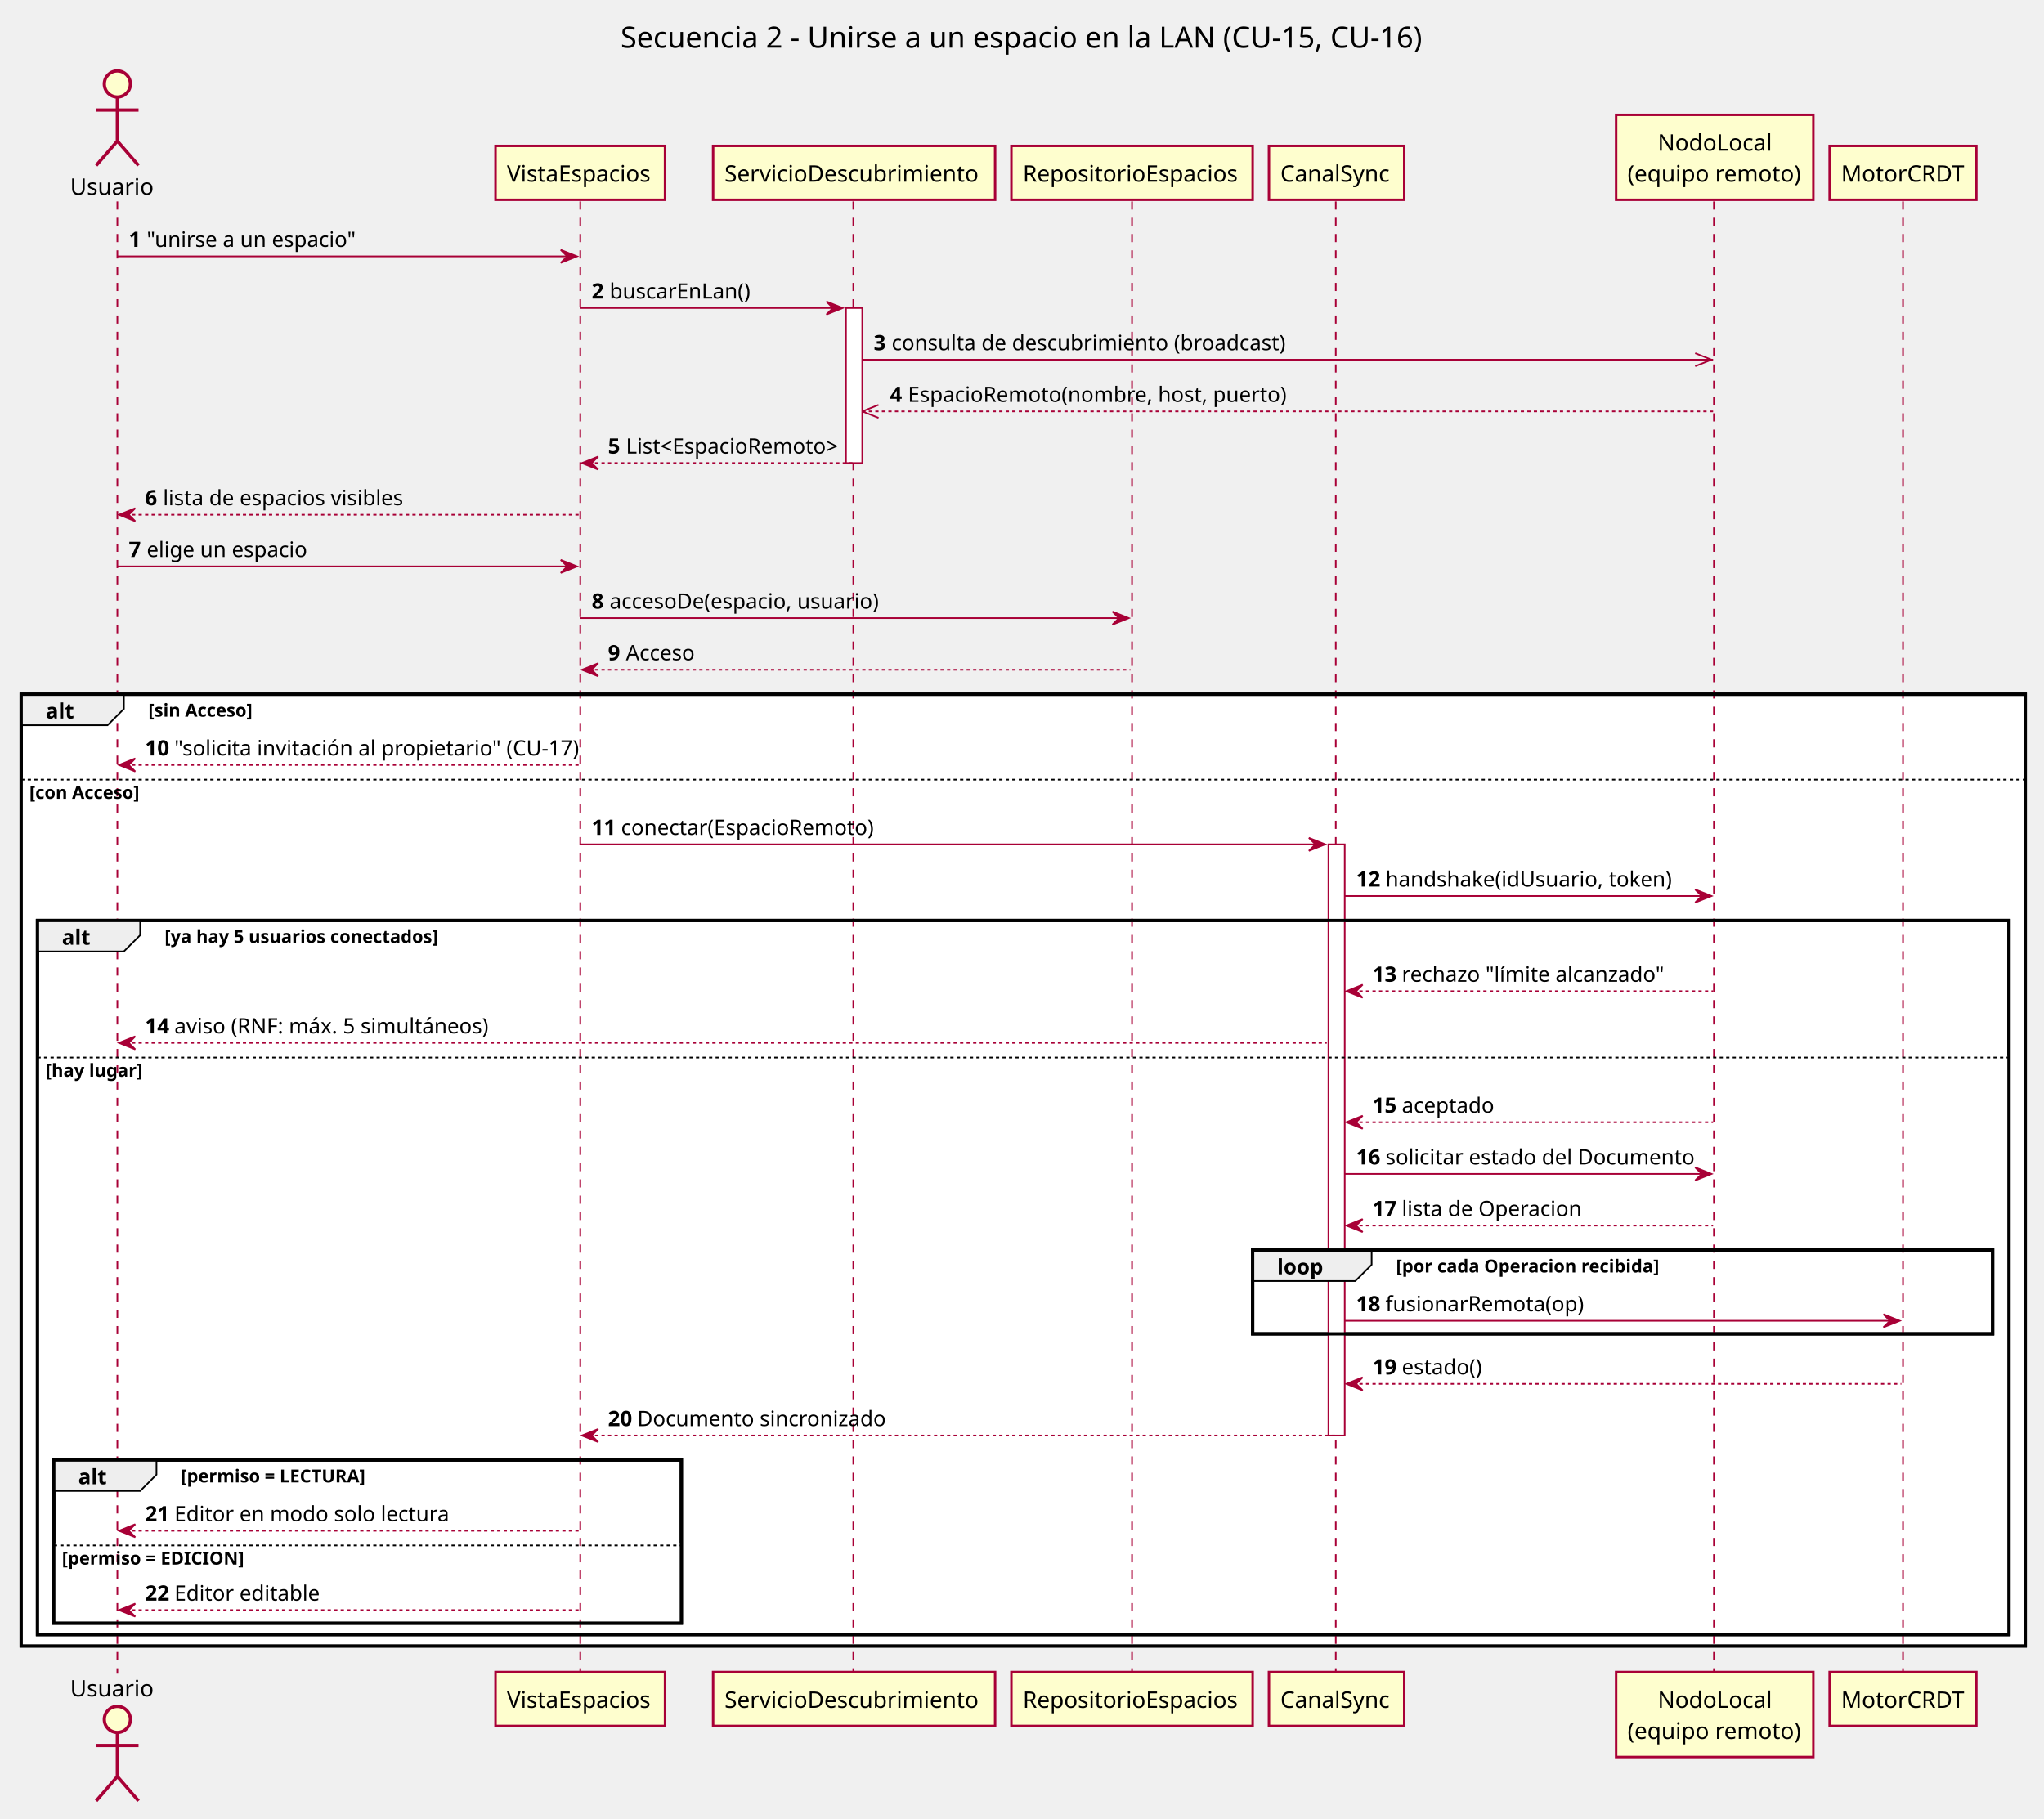
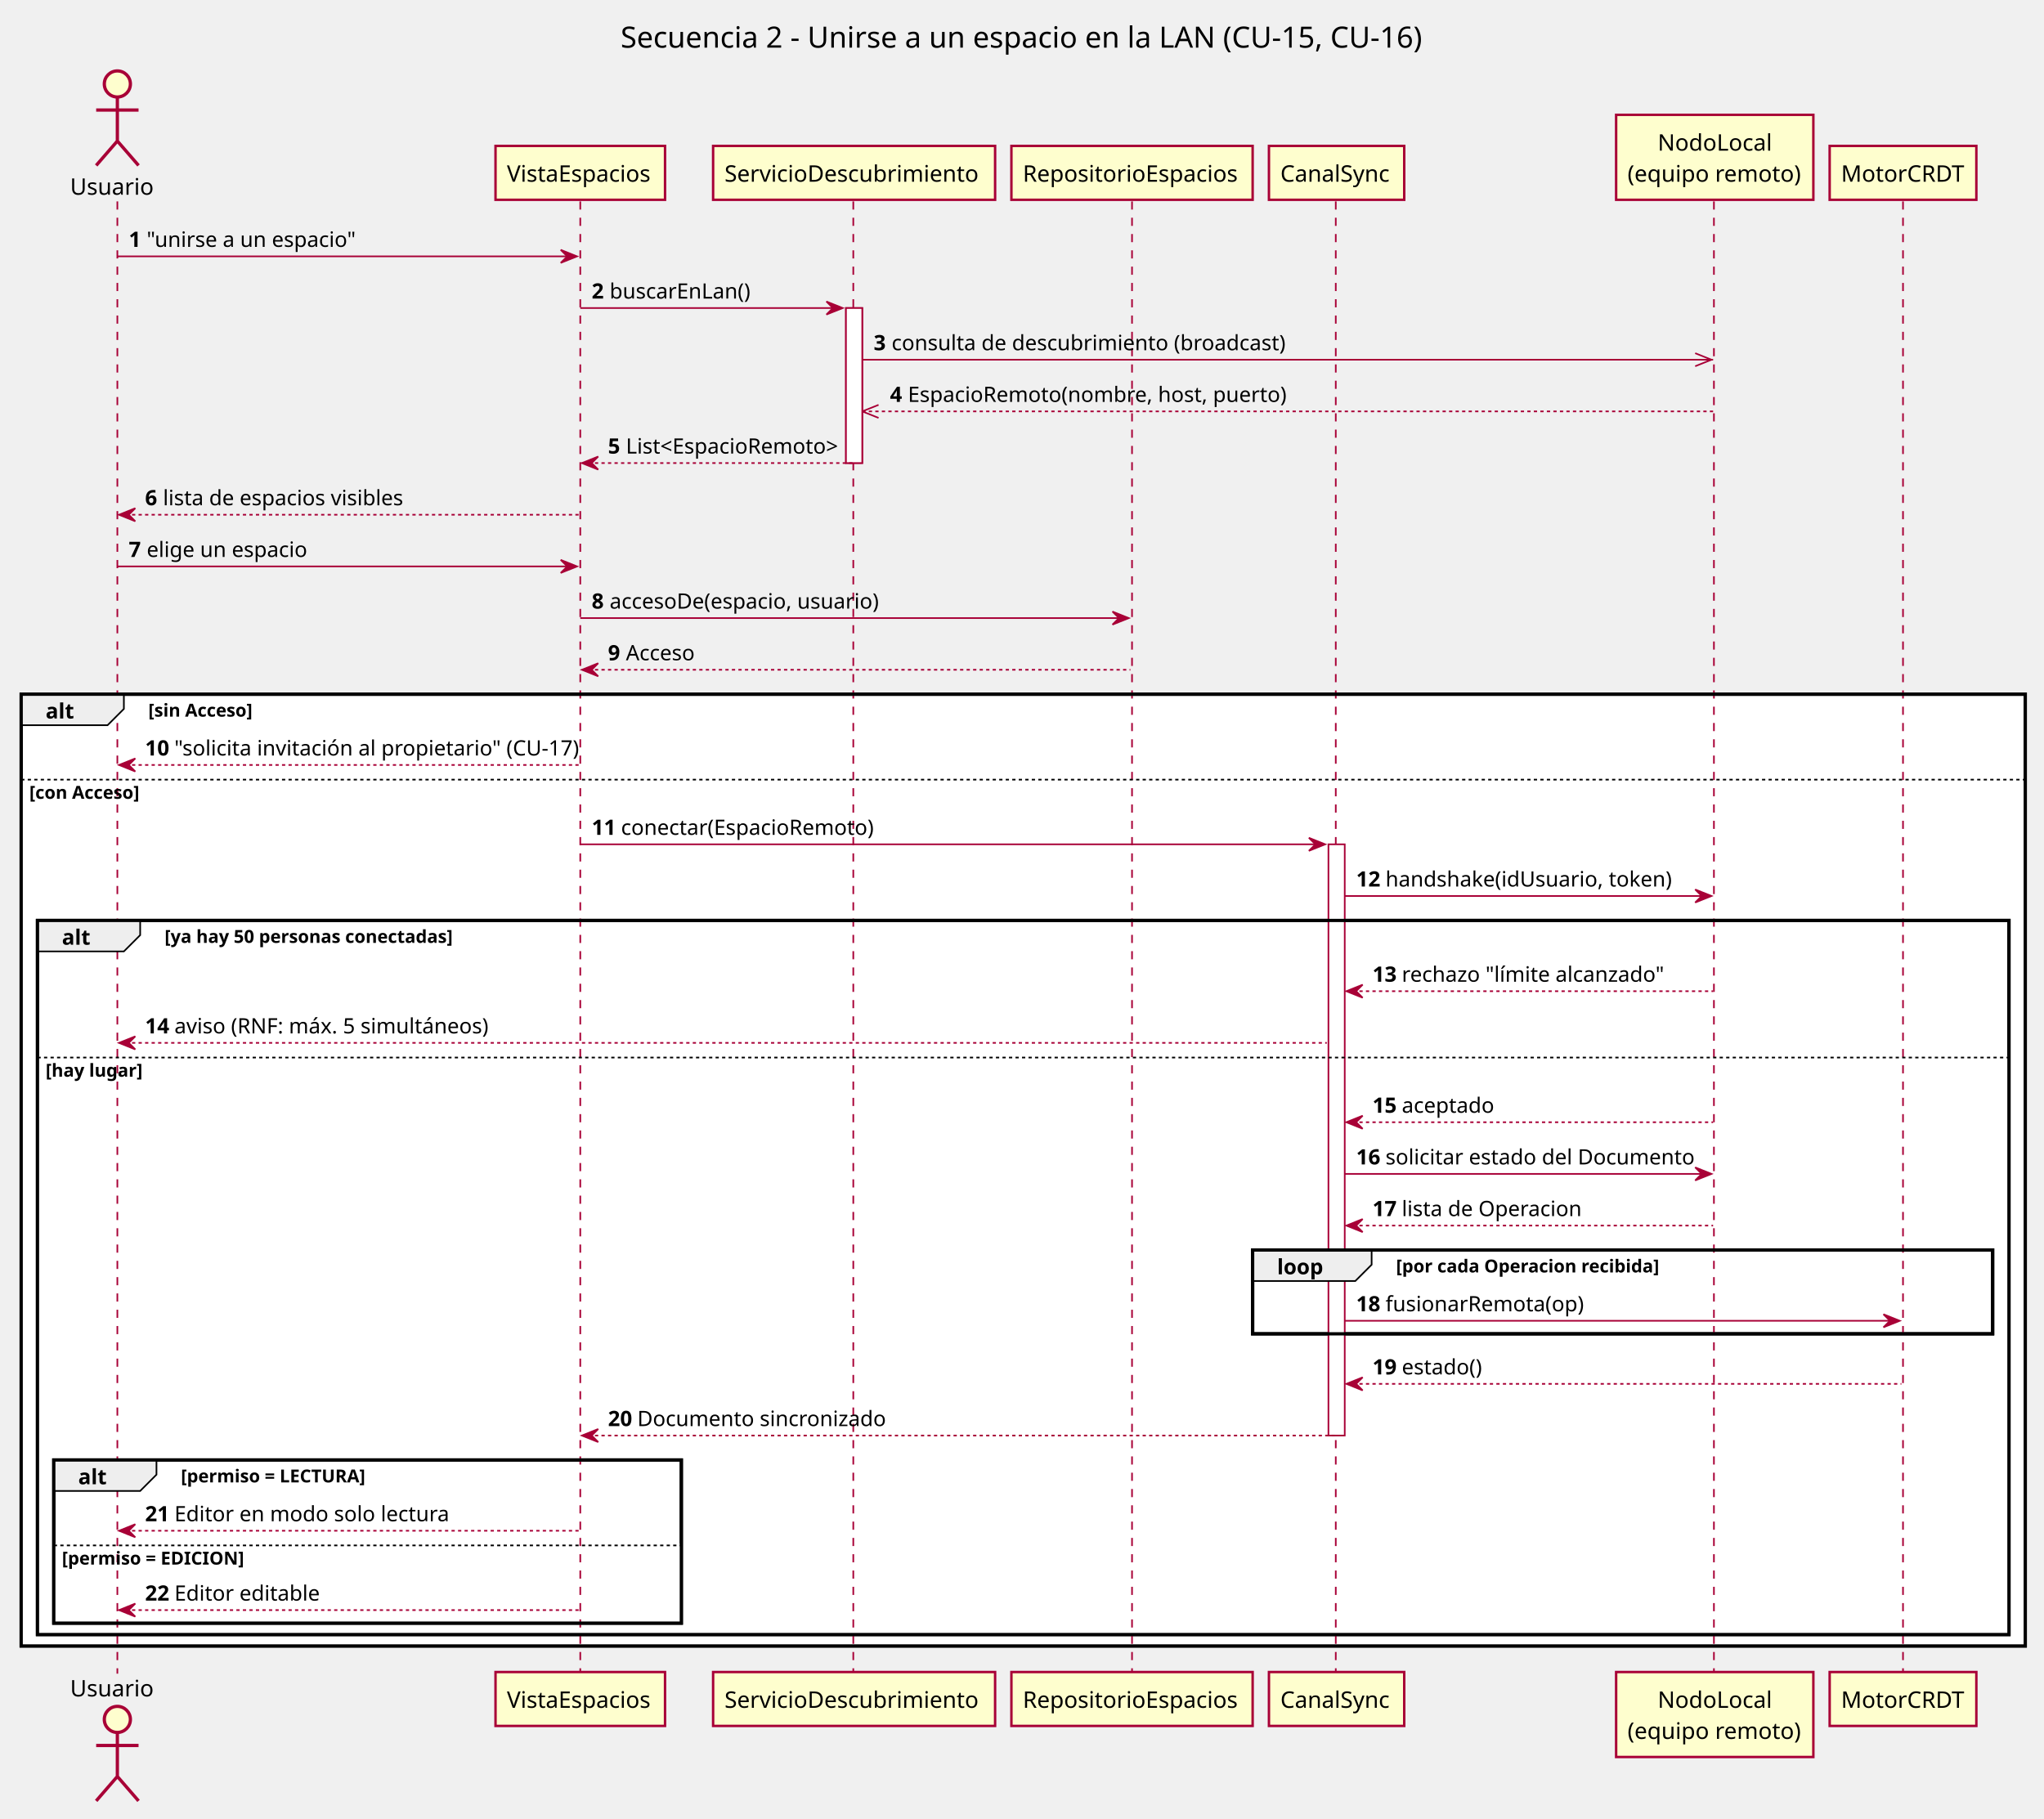
<svg xmlns="http://www.w3.org/2000/svg" contentScriptType="application/ecmascript" contentStyleType="text/css" height="1116px" preserveAspectRatio="none" style="width:1254px;height:1116px;" version="1.1" viewBox="0 0 1254 1116" width="1254px" zoomAndPan="magnify">
  <defs />
  <g>
    <text fill="#000000" font-family="sans-serif" font-size="18" lengthAdjust="spacingAndGlyphs" textLength="494" x="380.75" y="29.242">Secuencia 2 - Unirse a un espacio en la LAN (CU-15, CU-16)</text>
    <rect fill="#FFFFFF" height="95.118" style="stroke: #A80036; stroke-width: 1.0;" width="10" x="519" y="188.996" />
    <rect fill="#FFFFFF" height="362.748" style="stroke: #A80036; stroke-width: 1.0;" width="10" x="815" y="518.038" />
    <rect fill="#FFFFFF" height="583.948" style="stroke: #000000; stroke-width: 2.0;" width="1229.5" x="13" y="425.938" />
    <rect fill="#FFFFFF" height="532.536" style="stroke: none; stroke-width: 1.0;" width="1229.5" x="13" y="477.35" />
    <rect fill="#FFFFFF" height="438.142" style="stroke: #000000; stroke-width: 2.0;" width="1209.5" x="23" y="564.744" />
    <rect fill="#FFFFFF" height="355.024" style="stroke: none; stroke-width: 1.0;" width="1209.5" x="23" y="647.862" />
    <rect fill="#FFFFFF" height="51.412" style="stroke: #000000; stroke-width: 2.0;" width="454" x="768.5" y="766.962" />
    <rect fill="#FFFFFF" height="100.1" style="stroke: #000000; stroke-width: 2.0;" width="385" x="33" y="895.786" />
    <rect fill="#FFFFFF" height="48.688" style="stroke: none; stroke-width: 1.0;" width="385" x="33" y="947.198" />
    <line style="stroke: #A80036; stroke-width: 1.0; stroke-dasharray: 5.0,5.0;" x1="72" x2="72" y1="123.584" y2="1026.886" />
    <line style="stroke: #A80036; stroke-width: 1.0; stroke-dasharray: 5.0,5.0;" x1="356" x2="356" y1="123.584" y2="1026.886" />
    <line style="stroke: #A80036; stroke-width: 1.0; stroke-dasharray: 5.0,5.0;" x1="523.5" x2="523.5" y1="123.584" y2="1026.886" />
    <line style="stroke: #A80036; stroke-width: 1.0; stroke-dasharray: 5.0,5.0;" x1="694.5" x2="694.5" y1="123.584" y2="1026.886" />
    <line style="stroke: #A80036; stroke-width: 1.0; stroke-dasharray: 5.0,5.0;" x1="819.5" x2="819.5" y1="123.584" y2="1026.886" />
    <line style="stroke: #A80036; stroke-width: 1.0; stroke-dasharray: 5.0,5.0;" x1="1051.5" x2="1051.5" y1="123.584" y2="1026.886" />
    <line style="stroke: #A80036; stroke-width: 1.0; stroke-dasharray: 5.0,5.0;" x1="1167.5" x2="1167.5" y1="123.584" y2="1026.886" />
    <text fill="#000000" font-family="sans-serif" font-size="14" lengthAdjust="spacingAndGlyphs" textLength="52" x="43" y="119.482">Usuario</text>
    <ellipse cx="72" cy="51.516" fill="#FEFECE" rx="8" ry="8" style="stroke: #A80036; stroke-width: 2.0;" />
    <path d="M72,59.516 L72,86.516 M59,67.516 L85,67.516 M72,86.516 L59,101.516 M72,86.516 L85,101.516 " fill="none" style="stroke: #A80036; stroke-width: 2.0;" />
    <text fill="#000000" font-family="sans-serif" font-size="14" lengthAdjust="spacingAndGlyphs" textLength="52" x="43" y="1040.852">Usuario</text>
    <ellipse cx="72" cy="1054.954" fill="#FEFECE" rx="8" ry="8" style="stroke: #A80036; stroke-width: 2.0;" />
    <path d="M72,1062.954 L72,1089.954 M59,1070.954 L85,1070.954 M72,1089.954 L59,1104.954 M72,1089.954 L85,1104.954 " fill="none" style="stroke: #A80036; stroke-width: 2.0;" />
    <rect fill="#FEFECE" height="33.068" style="stroke: #A80036; stroke-width: 1.5;" width="104" x="304" y="89.516" />
    <text fill="#000000" font-family="sans-serif" font-size="14" lengthAdjust="spacingAndGlyphs" textLength="90" x="311" y="111.482">VistaEspacios</text>
    <rect fill="#FEFECE" height="33.068" style="stroke: #A80036; stroke-width: 1.5;" width="104" x="304" y="1025.886" />
    <text fill="#000000" font-family="sans-serif" font-size="14" lengthAdjust="spacingAndGlyphs" textLength="90" x="311" y="1047.852">VistaEspacios</text>
    <rect fill="#FEFECE" height="33.068" style="stroke: #A80036; stroke-width: 1.5;" width="173" x="437.5" y="89.516" />
    <text fill="#000000" font-family="sans-serif" font-size="14" lengthAdjust="spacingAndGlyphs" textLength="159" x="444.5" y="111.482">ServicioDescubrimiento</text>
    <rect fill="#FEFECE" height="33.068" style="stroke: #A80036; stroke-width: 1.5;" width="173" x="437.5" y="1025.886" />
    <text fill="#000000" font-family="sans-serif" font-size="14" lengthAdjust="spacingAndGlyphs" textLength="159" x="444.5" y="1047.852">ServicioDescubrimiento</text>
    <rect fill="#FEFECE" height="33.068" style="stroke: #A80036; stroke-width: 1.5;" width="148" x="620.5" y="89.516" />
    <text fill="#000000" font-family="sans-serif" font-size="14" lengthAdjust="spacingAndGlyphs" textLength="134" x="627.5" y="111.482">RepositorioEspacios</text>
    <rect fill="#FEFECE" height="33.068" style="stroke: #A80036; stroke-width: 1.5;" width="148" x="620.5" y="1025.886" />
    <text fill="#000000" font-family="sans-serif" font-size="14" lengthAdjust="spacingAndGlyphs" textLength="134" x="627.5" y="1047.852">RepositorioEspacios</text>
    <rect fill="#FEFECE" height="33.068" style="stroke: #A80036; stroke-width: 1.5;" width="83" x="778.5" y="89.516" />
    <text fill="#000000" font-family="sans-serif" font-size="14" lengthAdjust="spacingAndGlyphs" textLength="69" x="785.5" y="111.482">CanalSync</text>
    <rect fill="#FEFECE" height="33.068" style="stroke: #A80036; stroke-width: 1.5;" width="83" x="778.5" y="1025.886" />
    <text fill="#000000" font-family="sans-serif" font-size="14" lengthAdjust="spacingAndGlyphs" textLength="69" x="785.5" y="1047.852">CanalSync</text>
    <rect fill="#FEFECE" height="52.136" style="stroke: #A80036; stroke-width: 1.5;" width="121" x="991.5" y="70.448" />
    <text fill="#000000" font-family="sans-serif" font-size="14" lengthAdjust="spacingAndGlyphs" textLength="70" x="1017" y="92.414">NodoLocal</text>
    <text fill="#000000" font-family="sans-serif" font-size="14" lengthAdjust="spacingAndGlyphs" textLength="107" x="998.5" y="111.482">(equipo remoto)</text>
    <rect fill="#FEFECE" height="52.136" style="stroke: #A80036; stroke-width: 1.5;" width="121" x="991.5" y="1025.886" />
    <text fill="#000000" font-family="sans-serif" font-size="14" lengthAdjust="spacingAndGlyphs" textLength="70" x="1017" y="1047.852">NodoLocal</text>
    <text fill="#000000" font-family="sans-serif" font-size="14" lengthAdjust="spacingAndGlyphs" textLength="107" x="998.5" y="1066.92">(equipo remoto)</text>
    <rect fill="#FEFECE" height="33.068" style="stroke: #A80036; stroke-width: 1.5;" width="90" x="1122.5" y="89.516" />
    <text fill="#000000" font-family="sans-serif" font-size="14" lengthAdjust="spacingAndGlyphs" textLength="76" x="1129.5" y="111.482">MotorCRDT</text>
    <rect fill="#FEFECE" height="33.068" style="stroke: #A80036; stroke-width: 1.5;" width="90" x="1122.5" y="1025.886" />
    <text fill="#000000" font-family="sans-serif" font-size="14" lengthAdjust="spacingAndGlyphs" textLength="76" x="1129.5" y="1047.852">MotorCRDT</text>
    <rect fill="#FFFFFF" height="95.118" style="stroke: #A80036; stroke-width: 1.0;" width="10" x="519" y="188.996" />
    <rect fill="#FFFFFF" height="362.748" style="stroke: #A80036; stroke-width: 1.0;" width="10" x="815" y="518.038" />
    <polygon fill="#A80036" points="344,153.29,354,157.29,344,161.29,348,157.29" style="stroke: #A80036; stroke-width: 1.0;" />
    <line style="stroke: #A80036; stroke-width: 1.0;" x1="72" x2="350" y1="157.29" y2="157.29" />
    <text fill="#000000" font-family="sans-serif" font-size="13" font-weight="bold" lengthAdjust="spacingAndGlyphs" textLength="7" x="79" y="151.481">1</text>
    <text fill="#000000" font-family="sans-serif" font-size="13" lengthAdjust="spacingAndGlyphs" textLength="124" x="90" y="151.481">"unirse a un espacio"</text>
    <polygon fill="#A80036" points="507,184.996,517,188.996,507,192.996,511,188.996" style="stroke: #A80036; stroke-width: 1.0;" />
    <line style="stroke: #A80036; stroke-width: 1.0;" x1="356" x2="513" y1="188.996" y2="188.996" />
    <text fill="#000000" font-family="sans-serif" font-size="13" font-weight="bold" lengthAdjust="spacingAndGlyphs" textLength="7" x="363" y="183.187">2</text>
    <text fill="#000000" font-family="sans-serif" font-size="13" lengthAdjust="spacingAndGlyphs" textLength="85" x="374" y="183.187">buscarEnLan()</text>
    <line style="stroke: #A80036; stroke-width: 1.0;" x1="1050" x2="1040" y1="220.702" y2="216.702" />
    <line style="stroke: #A80036; stroke-width: 1.0;" x1="1050" x2="1040" y1="220.702" y2="224.702" />
    <line style="stroke: #A80036; stroke-width: 1.0;" x1="529" x2="1051" y1="220.702" y2="220.702" />
    <text fill="#000000" font-family="sans-serif" font-size="13" font-weight="bold" lengthAdjust="spacingAndGlyphs" textLength="7" x="536" y="214.893">3</text>
    <text fill="#000000" font-family="sans-serif" font-size="13" lengthAdjust="spacingAndGlyphs" textLength="237" x="547" y="214.893">consulta de descubrimiento (broadcast)</text>
    <line style="stroke: #A80036; stroke-width: 1.0;" x1="529" x2="539" y1="252.408" y2="248.408" />
    <line style="stroke: #A80036; stroke-width: 1.0;" x1="529" x2="539" y1="252.408" y2="256.408" />
    <line style="stroke: #A80036; stroke-width: 1.0; stroke-dasharray: 2.0,2.0;" x1="529" x2="1051" y1="252.408" y2="252.408" />
    <text fill="#000000" font-family="sans-serif" font-size="13" font-weight="bold" lengthAdjust="spacingAndGlyphs" textLength="7" x="546" y="246.599">4</text>
    <text fill="#000000" font-family="sans-serif" font-size="13" lengthAdjust="spacingAndGlyphs" textLength="229" x="557" y="246.599">EspacioRemoto(nombre, host, puerto)</text>
    <polygon fill="#A80036" points="367,280.114,357,284.114,367,288.114,363,284.114" style="stroke: #A80036; stroke-width: 1.0;" />
    <line style="stroke: #A80036; stroke-width: 1.0; stroke-dasharray: 2.0,2.0;" x1="361" x2="523" y1="284.114" y2="284.114" />
    <text fill="#000000" font-family="sans-serif" font-size="13" font-weight="bold" lengthAdjust="spacingAndGlyphs" textLength="7" x="373" y="278.305">5</text>
    <text fill="#000000" font-family="sans-serif" font-size="13" lengthAdjust="spacingAndGlyphs" textLength="128" x="384" y="278.305">List&lt;EspacioRemoto&gt;</text>
    <polygon fill="#A80036" points="83,311.82,73,315.82,83,319.82,79,315.82" style="stroke: #A80036; stroke-width: 1.0;" />
    <line style="stroke: #A80036; stroke-width: 1.0; stroke-dasharray: 2.0,2.0;" x1="77" x2="355" y1="315.82" y2="315.82" />
    <text fill="#000000" font-family="sans-serif" font-size="13" font-weight="bold" lengthAdjust="spacingAndGlyphs" textLength="7" x="89" y="310.011">6</text>
    <text fill="#000000" font-family="sans-serif" font-size="13" lengthAdjust="spacingAndGlyphs" textLength="142" x="100" y="310.011">lista de espacios visibles</text>
    <polygon fill="#A80036" points="344,343.526,354,347.526,344,351.526,348,347.526" style="stroke: #A80036; stroke-width: 1.0;" />
    <line style="stroke: #A80036; stroke-width: 1.0;" x1="72" x2="350" y1="347.526" y2="347.526" />
    <text fill="#000000" font-family="sans-serif" font-size="13" font-weight="bold" lengthAdjust="spacingAndGlyphs" textLength="7" x="79" y="341.717">7</text>
    <text fill="#000000" font-family="sans-serif" font-size="13" lengthAdjust="spacingAndGlyphs" textLength="95" x="90" y="341.717">elige un espacio</text>
    <polygon fill="#A80036" points="682.5,375.232,692.5,379.232,682.5,383.232,686.5,379.232" style="stroke: #A80036; stroke-width: 1.0;" />
    <line style="stroke: #A80036; stroke-width: 1.0;" x1="356" x2="688.5" y1="379.232" y2="379.232" />
    <text fill="#000000" font-family="sans-serif" font-size="13" font-weight="bold" lengthAdjust="spacingAndGlyphs" textLength="7" x="363" y="373.423">8</text>
    <text fill="#000000" font-family="sans-serif" font-size="13" lengthAdjust="spacingAndGlyphs" textLength="160" x="374" y="373.423">accesoDe(espacio, usuario)</text>
    <polygon fill="#A80036" points="367,406.938,357,410.938,367,414.938,363,410.938" style="stroke: #A80036; stroke-width: 1.0;" />
    <line style="stroke: #A80036; stroke-width: 1.0; stroke-dasharray: 2.0,2.0;" x1="361" x2="693.5" y1="410.938" y2="410.938" />
    <text fill="#000000" font-family="sans-serif" font-size="13" font-weight="bold" lengthAdjust="spacingAndGlyphs" textLength="7" x="373" y="405.129">9</text>
    <text fill="#000000" font-family="sans-serif" font-size="13" lengthAdjust="spacingAndGlyphs" textLength="41" x="384" y="405.129">Acceso</text>
    <path d="M13,425.938 L76,425.938 L76,434.938 L66,444.938 L13,444.938 L13,425.938 " fill="#EEEEEE" style="stroke: #000000; stroke-width: 1.0;" />
    <rect fill="none" height="583.948" style="stroke: #000000; stroke-width: 2.0;" width="1229.5" x="13" y="425.938" />
    <text fill="#000000" font-family="sans-serif" font-size="13" font-weight="bold" lengthAdjust="spacingAndGlyphs" textLength="18" x="28" y="440.835">alt</text>
    <text fill="#000000" font-family="sans-serif" font-size="11" font-weight="bold" lengthAdjust="spacingAndGlyphs" textLength="65" x="91" y="439.697">[sin Acceso]</text>
    <polygon fill="#A80036" points="83,465.35,73,469.35,83,473.35,79,469.35" style="stroke: #A80036; stroke-width: 1.0;" />
    <line style="stroke: #A80036; stroke-width: 1.0; stroke-dasharray: 2.0,2.0;" x1="77" x2="355" y1="469.35" y2="469.35" />
    <text fill="#000000" font-family="sans-serif" font-size="13" font-weight="bold" lengthAdjust="spacingAndGlyphs" textLength="14" x="89" y="463.541">10</text>
    <text fill="#000000" font-family="sans-serif" font-size="13" lengthAdjust="spacingAndGlyphs" textLength="242" x="107" y="463.541">"solicita invitación al propietario" (CU-17)</text>
    <line style="stroke: #000000; stroke-width: 1.0; stroke-dasharray: 2.0,2.0;" x1="13" x2="1242.5" y1="478.35" y2="478.35" />
    <text fill="#000000" font-family="sans-serif" font-size="11" font-weight="bold" lengthAdjust="spacingAndGlyphs" textLength="70" x="18" y="490.109">[con Acceso]</text>
    <polygon fill="#A80036" points="803,514.038,813,518.038,803,522.038,807,518.038" style="stroke: #A80036; stroke-width: 1.0;" />
    <line style="stroke: #A80036; stroke-width: 1.0;" x1="356" x2="809" y1="518.038" y2="518.038" />
    <text fill="#000000" font-family="sans-serif" font-size="13" font-weight="bold" lengthAdjust="spacingAndGlyphs" textLength="14" x="363" y="512.229">11</text>
    <text fill="#000000" font-family="sans-serif" font-size="13" lengthAdjust="spacingAndGlyphs" textLength="153" x="381" y="512.229">conectar(EspacioRemoto)</text>
    <polygon fill="#A80036" points="1040,545.744,1050,549.744,1040,553.744,1044,549.744" style="stroke: #A80036; stroke-width: 1.0;" />
    <line style="stroke: #A80036; stroke-width: 1.0;" x1="825" x2="1046" y1="549.744" y2="549.744" />
    <text fill="#000000" font-family="sans-serif" font-size="13" font-weight="bold" lengthAdjust="spacingAndGlyphs" textLength="14" x="832" y="543.935">12</text>
    <text fill="#000000" font-family="sans-serif" font-size="13" lengthAdjust="spacingAndGlyphs" textLength="173" x="850" y="543.935">handshake(idUsuario, token)</text>
    <path d="M23,564.744 L86,564.744 L86,573.744 L76,583.744 L23,583.744 L23,564.744 " fill="#EEEEEE" style="stroke: #000000; stroke-width: 1.0;" />
    <rect fill="none" height="438.142" style="stroke: #000000; stroke-width: 2.0;" width="1209.5" x="23" y="564.744" />
    <text fill="#000000" font-family="sans-serif" font-size="13" font-weight="bold" lengthAdjust="spacingAndGlyphs" textLength="18" x="38" y="579.641">alt</text>
-     <text fill="#000000" font-family="sans-serif" font-size="11" font-weight="bold" lengthAdjust="spacingAndGlyphs" textLength="169" x="101" y="578.503">[ya hay 5 usuarios conectados]</text>
+     <text fill="#000000" font-family="sans-serif" font-size="11" font-weight="bold" lengthAdjust="spacingAndGlyphs" textLength="179" x="101" y="578.503">[ya hay 50 personas conectadas]</text>
    <polygon fill="#A80036" points="836,604.156,826,608.156,836,612.156,832,608.156" style="stroke: #A80036; stroke-width: 1.0;" />
    <line style="stroke: #A80036; stroke-width: 1.0; stroke-dasharray: 2.0,2.0;" x1="830" x2="1051" y1="608.156" y2="608.156" />
    <text fill="#000000" font-family="sans-serif" font-size="13" font-weight="bold" lengthAdjust="spacingAndGlyphs" textLength="14" x="842" y="602.347">13</text>
    <text fill="#000000" font-family="sans-serif" font-size="13" lengthAdjust="spacingAndGlyphs" textLength="156" x="860" y="602.347">rechazo "límite alcanzado"</text>
    <polygon fill="#A80036" points="83,635.862,73,639.862,83,643.862,79,639.862" style="stroke: #A80036; stroke-width: 1.0;" />
    <line style="stroke: #A80036; stroke-width: 1.0; stroke-dasharray: 2.0,2.0;" x1="77" x2="814" y1="639.862" y2="639.862" />
    <text fill="#000000" font-family="sans-serif" font-size="13" font-weight="bold" lengthAdjust="spacingAndGlyphs" textLength="14" x="89" y="634.053">14</text>
    <text fill="#000000" font-family="sans-serif" font-size="13" lengthAdjust="spacingAndGlyphs" textLength="188" x="107" y="634.053">aviso (RNF: máx. 5 simultáneos)</text>
    <line style="stroke: #000000; stroke-width: 1.0; stroke-dasharray: 2.0,2.0;" x1="23" x2="1232.5" y1="648.862" y2="648.862" />
    <text fill="#000000" font-family="sans-serif" font-size="11" font-weight="bold" lengthAdjust="spacingAndGlyphs" textLength="60" x="28" y="660.621">[hay lugar]</text>
    <polygon fill="#A80036" points="836,684.55,826,688.55,836,692.55,832,688.55" style="stroke: #A80036; stroke-width: 1.0;" />
    <line style="stroke: #A80036; stroke-width: 1.0; stroke-dasharray: 2.0,2.0;" x1="830" x2="1051" y1="688.55" y2="688.55" />
    <text fill="#000000" font-family="sans-serif" font-size="13" font-weight="bold" lengthAdjust="spacingAndGlyphs" textLength="14" x="842" y="682.741">15</text>
    <text fill="#000000" font-family="sans-serif" font-size="13" lengthAdjust="spacingAndGlyphs" textLength="56" x="860" y="682.741">aceptado</text>
    <polygon fill="#A80036" points="1040,716.256,1050,720.256,1040,724.256,1044,720.256" style="stroke: #A80036; stroke-width: 1.0;" />
    <line style="stroke: #A80036; stroke-width: 1.0;" x1="825" x2="1046" y1="720.256" y2="720.256" />
    <text fill="#000000" font-family="sans-serif" font-size="13" font-weight="bold" lengthAdjust="spacingAndGlyphs" textLength="14" x="832" y="714.447">16</text>
    <text fill="#000000" font-family="sans-serif" font-size="13" lengthAdjust="spacingAndGlyphs" textLength="185" x="850" y="714.447">solicitar estado del Documento</text>
    <polygon fill="#A80036" points="836,747.962,826,751.962,836,755.962,832,751.962" style="stroke: #A80036; stroke-width: 1.0;" />
    <line style="stroke: #A80036; stroke-width: 1.0; stroke-dasharray: 2.0,2.0;" x1="830" x2="1051" y1="751.962" y2="751.962" />
    <text fill="#000000" font-family="sans-serif" font-size="13" font-weight="bold" lengthAdjust="spacingAndGlyphs" textLength="14" x="842" y="746.153">17</text>
    <text fill="#000000" font-family="sans-serif" font-size="13" lengthAdjust="spacingAndGlyphs" textLength="107" x="860" y="746.153">lista de Operacion</text>
    <path d="M768.5,766.962 L841.5,766.962 L841.5,775.962 L831.5,785.962 L768.5,785.962 L768.5,766.962 " fill="#EEEEEE" style="stroke: #000000; stroke-width: 1.0;" />
    <rect fill="none" height="51.412" style="stroke: #000000; stroke-width: 2.0;" width="454" x="768.5" y="766.962" />
    <text fill="#000000" font-family="sans-serif" font-size="13" font-weight="bold" lengthAdjust="spacingAndGlyphs" textLength="28" x="783.5" y="781.859">loop</text>
    <text fill="#000000" font-family="sans-serif" font-size="11" font-weight="bold" lengthAdjust="spacingAndGlyphs" textLength="166" x="856.5" y="780.721">[por cada Operacion recibida]</text>
    <polygon fill="#A80036" points="1155.5,806.374,1165.5,810.374,1155.5,814.374,1159.5,810.374" style="stroke: #A80036; stroke-width: 1.0;" />
    <line style="stroke: #A80036; stroke-width: 1.0;" x1="825" x2="1161.5" y1="810.374" y2="810.374" />
    <text fill="#000000" font-family="sans-serif" font-size="13" font-weight="bold" lengthAdjust="spacingAndGlyphs" textLength="14" x="832" y="804.565">18</text>
    <text fill="#000000" font-family="sans-serif" font-size="13" lengthAdjust="spacingAndGlyphs" textLength="120" x="850" y="804.565">fusionarRemota(op)</text>
    <polygon fill="#A80036" points="836,845.08,826,849.08,836,853.08,832,849.08" style="stroke: #A80036; stroke-width: 1.0;" />
    <line style="stroke: #A80036; stroke-width: 1.0; stroke-dasharray: 2.0,2.0;" x1="830" x2="1166.5" y1="849.08" y2="849.08" />
    <text fill="#000000" font-family="sans-serif" font-size="13" font-weight="bold" lengthAdjust="spacingAndGlyphs" textLength="14" x="842" y="843.271">19</text>
    <text fill="#000000" font-family="sans-serif" font-size="13" lengthAdjust="spacingAndGlyphs" textLength="49" x="860" y="843.271">estado()</text>
    <polygon fill="#A80036" points="367,876.786,357,880.786,367,884.786,363,880.786" style="stroke: #A80036; stroke-width: 1.0;" />
    <line style="stroke: #A80036; stroke-width: 1.0; stroke-dasharray: 2.0,2.0;" x1="361" x2="819" y1="880.786" y2="880.786" />
    <text fill="#000000" font-family="sans-serif" font-size="13" font-weight="bold" lengthAdjust="spacingAndGlyphs" textLength="14" x="373" y="874.977">20</text>
    <text fill="#000000" font-family="sans-serif" font-size="13" lengthAdjust="spacingAndGlyphs" textLength="150" x="391" y="874.977">Documento sincronizado</text>
    <path d="M33,895.786 L96,895.786 L96,904.786 L86,914.786 L33,914.786 L33,895.786 " fill="#EEEEEE" style="stroke: #000000; stroke-width: 1.0;" />
    <rect fill="none" height="100.1" style="stroke: #000000; stroke-width: 2.0;" width="385" x="33" y="895.786" />
    <text fill="#000000" font-family="sans-serif" font-size="13" font-weight="bold" lengthAdjust="spacingAndGlyphs" textLength="18" x="48" y="910.683">alt</text>
    <text fill="#000000" font-family="sans-serif" font-size="11" font-weight="bold" lengthAdjust="spacingAndGlyphs" textLength="113" x="111" y="909.545">[permiso = LECTURA]</text>
    <polygon fill="#A80036" points="83,935.198,73,939.198,83,943.198,79,939.198" style="stroke: #A80036; stroke-width: 1.0;" />
    <line style="stroke: #A80036; stroke-width: 1.0; stroke-dasharray: 2.0,2.0;" x1="77" x2="355" y1="939.198" y2="939.198" />
    <text fill="#000000" font-family="sans-serif" font-size="13" font-weight="bold" lengthAdjust="spacingAndGlyphs" textLength="14" x="89" y="933.389">21</text>
    <text fill="#000000" font-family="sans-serif" font-size="13" lengthAdjust="spacingAndGlyphs" textLength="165" x="107" y="933.389">Editor en modo solo lectura</text>
    <line style="stroke: #000000; stroke-width: 1.0; stroke-dasharray: 2.0,2.0;" x1="33" x2="418" y1="948.198" y2="948.198" />
    <text fill="#000000" font-family="sans-serif" font-size="11" font-weight="bold" lengthAdjust="spacingAndGlyphs" textLength="112" x="38" y="959.957">[permiso = EDICION]</text>
    <polygon fill="#A80036" points="83,983.886,73,987.886,83,991.886,79,987.886" style="stroke: #A80036; stroke-width: 1.0;" />
    <line style="stroke: #A80036; stroke-width: 1.0; stroke-dasharray: 2.0,2.0;" x1="77" x2="355" y1="987.886" y2="987.886" />
    <text fill="#000000" font-family="sans-serif" font-size="13" font-weight="bold" lengthAdjust="spacingAndGlyphs" textLength="14" x="89" y="982.077">22</text>
    <text fill="#000000" font-family="sans-serif" font-size="13" lengthAdjust="spacingAndGlyphs" textLength="87" x="107" y="982.077">Editor editable</text>
  </g>
</svg>
